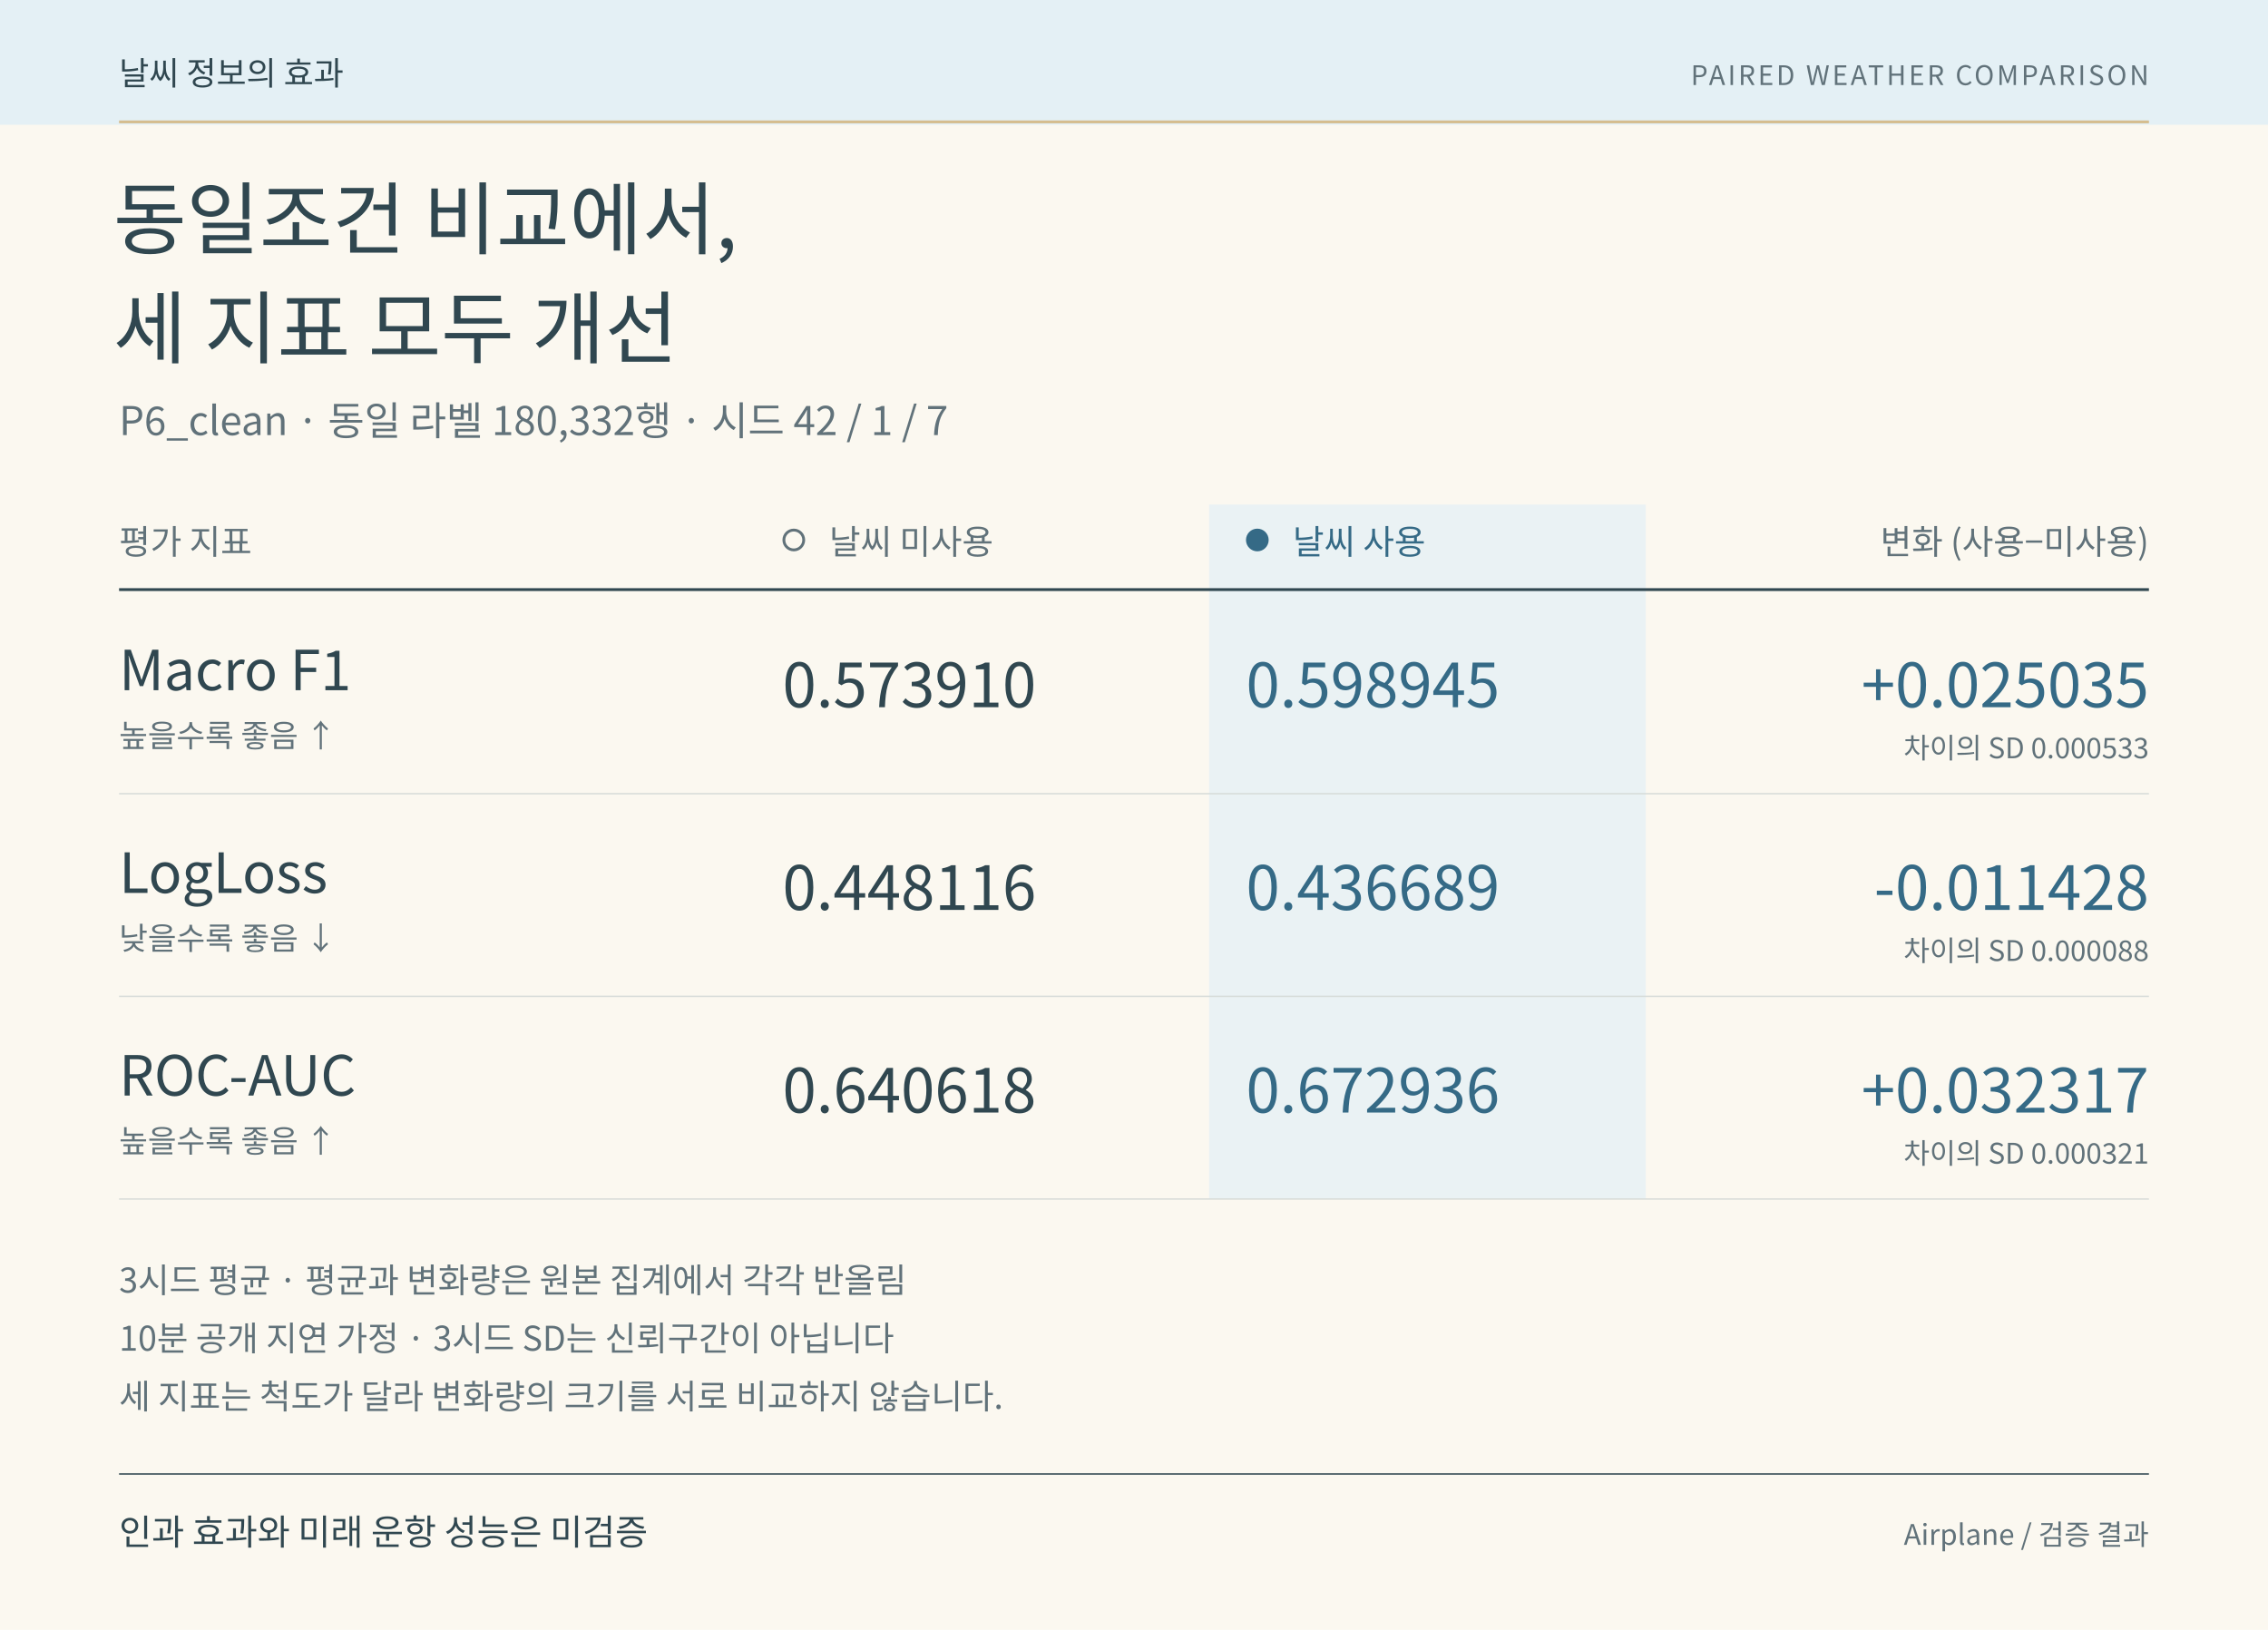
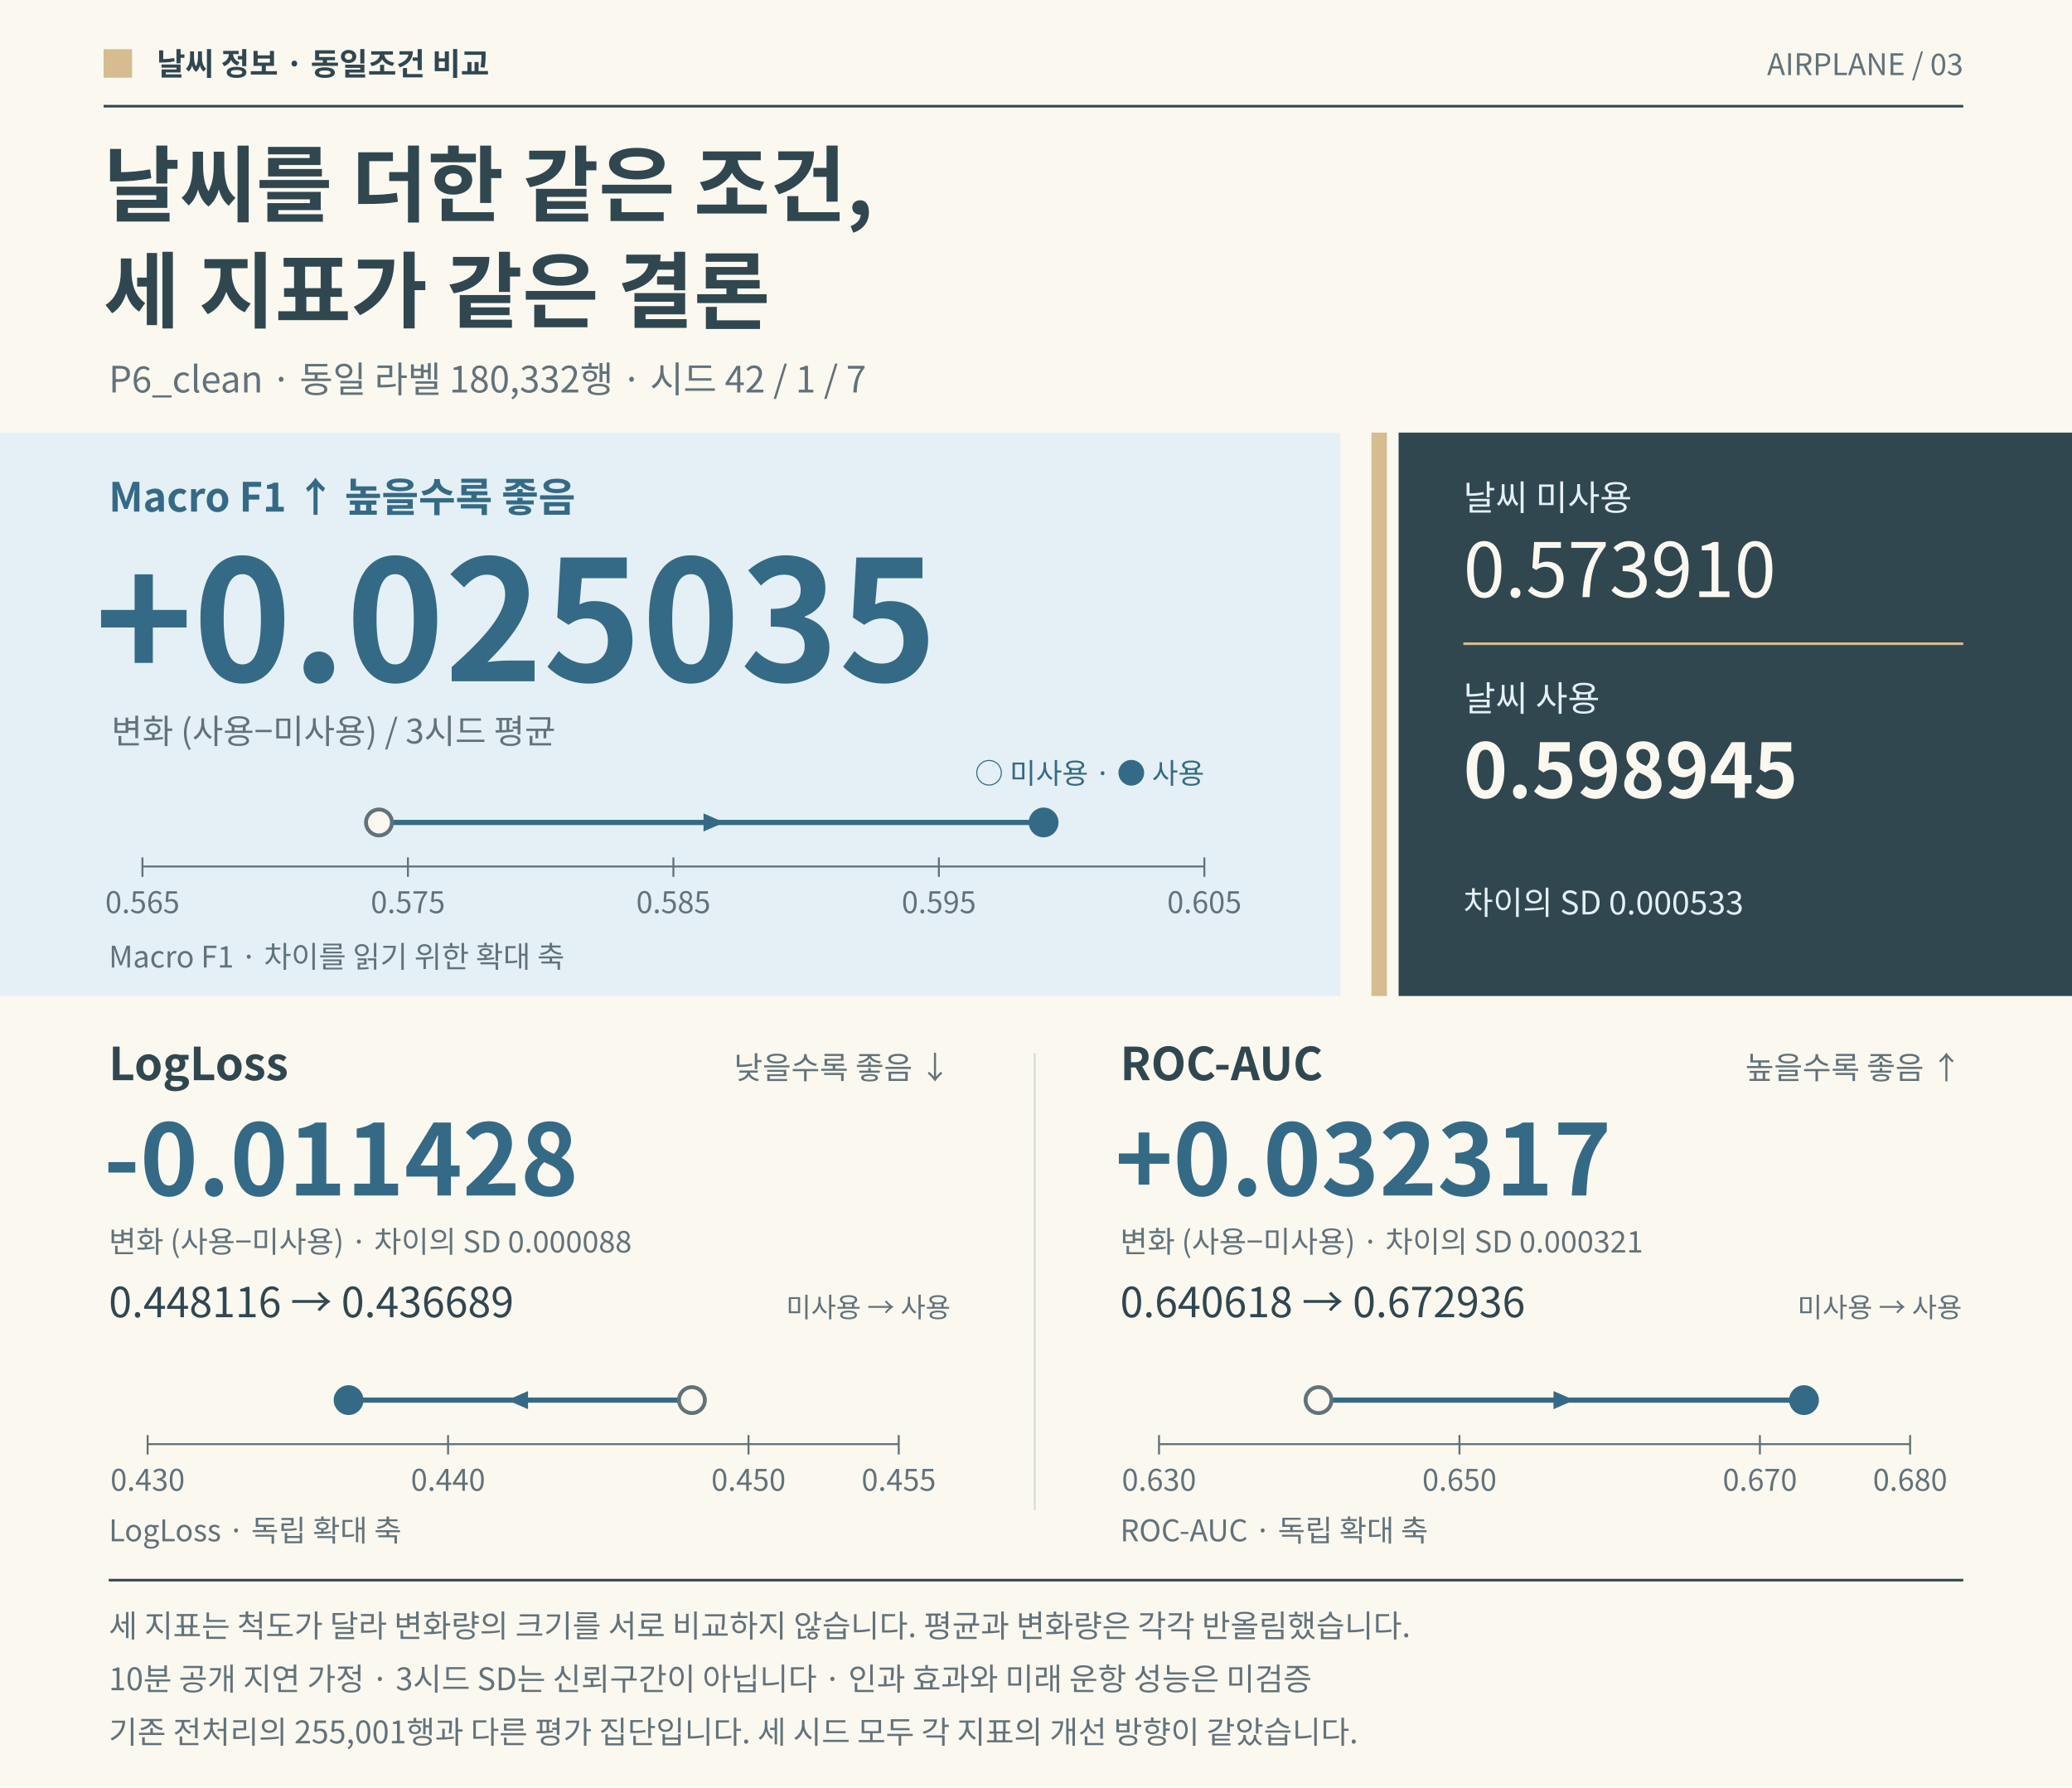
- <svg xmlns="http://www.w3.org/2000/svg" width="1600" height="1150" viewBox="0 0 1600 1150" role="img" aria-labelledby="title desc">
-   <rect width="1600" height="1150" fill="#FBF8F0" />
-   <rect x="0" y="0" width="1600" height="88" fill="#E4F0F5" />
-   <rect x="853" y="356" width="308" height="490" fill="#EAF2F4" />
-   <text x="84" y="60" fill="#304750" font-family="Noto Sans CJK KR, Malgun Gothic, Apple SD Gothic Neo, sans-serif" font-size="23" font-weight="500" text-anchor="start" style="font-variant-numeric:tabular-nums">날씨 정보의 효과</text>
-   <text x="1516" y="60" fill="#61727A" font-family="Noto Sans CJK KR, Malgun Gothic, Apple SD Gothic Neo, sans-serif" font-size="19" font-weight="400" text-anchor="end" style="font-variant-numeric:tabular-nums" letter-spacing="1.8">PAIRED WEATHER COMPARISON</text>
-   <line x1="84" y1="86" x2="1516" y2="86" stroke="#D5BD8F" stroke-width="2" />
-   <text x="80" y="175" fill="#304750" font-family="Noto Sans CJK KR, Malgun Gothic, Apple SD Gothic Neo, sans-serif" font-size="56" font-weight="500" text-anchor="start" style="font-variant-numeric:tabular-nums">동일조건 비교에서,</text>
-   <text x="80" y="252" fill="#304750" font-family="Noto Sans CJK KR, Malgun Gothic, Apple SD Gothic Neo, sans-serif" font-size="56" font-weight="500" text-anchor="start" style="font-variant-numeric:tabular-nums">세 지표 모두 개선</text>
-   <text x="84" y="307" fill="#61727A" font-family="Noto Sans CJK KR, Malgun Gothic, Apple SD Gothic Neo, sans-serif" font-size="28" font-weight="400" text-anchor="start" style="font-variant-numeric:tabular-nums">P6_clean · 동일 라벨 180,332행 · 시드 42 / 1 / 7</text>
-   <text x="84" y="391" fill="#61727A" font-family="Noto Sans CJK KR, Malgun Gothic, Apple SD Gothic Neo, sans-serif" font-size="24" font-weight="400" text-anchor="start" style="font-variant-numeric:tabular-nums">평가 지표</text>
-   <circle cx="560" cy="381" r="7" fill="#FBF8F0" stroke="#61727A" stroke-width="2" />
-   <text x="585" y="391" fill="#61727A" font-family="Noto Sans CJK KR, Malgun Gothic, Apple SD Gothic Neo, sans-serif" font-size="24" font-weight="400" text-anchor="start" style="font-variant-numeric:tabular-nums">날씨 미사용</text>
-   <circle cx="887" cy="381" r="7" fill="#356A86" stroke="#356A86" stroke-width="2" />
-   <text x="912" y="391" fill="#356A86" font-family="Noto Sans CJK KR, Malgun Gothic, Apple SD Gothic Neo, sans-serif" font-size="24" font-weight="500" text-anchor="start" style="font-variant-numeric:tabular-nums">날씨 사용</text>
-   <text x="1516" y="391" fill="#61727A" font-family="Noto Sans CJK KR, Malgun Gothic, Apple SD Gothic Neo, sans-serif" font-size="24" font-weight="400" text-anchor="end" style="font-variant-numeric:tabular-nums">변화 (사용−미사용)</text>
-   <line x1="84" y1="416" x2="1516" y2="416" stroke="#304750" stroke-width="2" />
-   <text x="84" y="487" fill="#304750" font-family="Noto Sans CJK KR, Malgun Gothic, Apple SD Gothic Neo, sans-serif" font-size="39" font-weight="500" text-anchor="start" style="font-variant-numeric:tabular-nums">Macro F1</text>
-   <text x="84" y="527" fill="#61727A" font-family="Noto Sans CJK KR, Malgun Gothic, Apple SD Gothic Neo, sans-serif" font-size="22" font-weight="400" text-anchor="start" style="font-variant-numeric:tabular-nums">높을수록 좋음 ↑</text>
-   <text x="552" y="499" fill="#304750" font-family="Noto Sans CJK KR, Malgun Gothic, Apple SD Gothic Neo, sans-serif" font-size="43" font-weight="400" text-anchor="start" style="font-variant-numeric:tabular-nums">0.573910</text>
-   <text x="879" y="499" fill="#356A86" font-family="Noto Sans CJK KR, Malgun Gothic, Apple SD Gothic Neo, sans-serif" font-size="43" font-weight="500" text-anchor="start" style="font-variant-numeric:tabular-nums">0.598945</text>
-   <text x="1516" y="499" fill="#356A86" font-family="Noto Sans CJK KR, Malgun Gothic, Apple SD Gothic Neo, sans-serif" font-size="43" font-weight="500" text-anchor="end" style="font-variant-numeric:tabular-nums">+0.025035</text>
-   <text x="1516" y="535" fill="#61727A" font-family="Noto Sans CJK KR, Malgun Gothic, Apple SD Gothic Neo, sans-serif" font-size="20" font-weight="400" text-anchor="end" style="font-variant-numeric:tabular-nums">차이의 SD 0.000533</text>
-   <line x1="84" y1="560" x2="1516" y2="560" stroke="#D7DCD9" stroke-width="1" />
-   <text x="84" y="630" fill="#304750" font-family="Noto Sans CJK KR, Malgun Gothic, Apple SD Gothic Neo, sans-serif" font-size="39" font-weight="500" text-anchor="start" style="font-variant-numeric:tabular-nums">LogLoss</text>
-   <text x="84" y="670" fill="#61727A" font-family="Noto Sans CJK KR, Malgun Gothic, Apple SD Gothic Neo, sans-serif" font-size="22" font-weight="400" text-anchor="start" style="font-variant-numeric:tabular-nums">낮을수록 좋음 ↓</text>
-   <text x="552" y="642" fill="#304750" font-family="Noto Sans CJK KR, Malgun Gothic, Apple SD Gothic Neo, sans-serif" font-size="43" font-weight="400" text-anchor="start" style="font-variant-numeric:tabular-nums">0.448116</text>
-   <text x="879" y="642" fill="#356A86" font-family="Noto Sans CJK KR, Malgun Gothic, Apple SD Gothic Neo, sans-serif" font-size="43" font-weight="500" text-anchor="start" style="font-variant-numeric:tabular-nums">0.436689</text>
-   <text x="1516" y="642" fill="#356A86" font-family="Noto Sans CJK KR, Malgun Gothic, Apple SD Gothic Neo, sans-serif" font-size="43" font-weight="500" text-anchor="end" style="font-variant-numeric:tabular-nums">-0.011428</text>
-   <text x="1516" y="678" fill="#61727A" font-family="Noto Sans CJK KR, Malgun Gothic, Apple SD Gothic Neo, sans-serif" font-size="20" font-weight="400" text-anchor="end" style="font-variant-numeric:tabular-nums">차이의 SD 0.000088</text>
-   <line x1="84" y1="703" x2="1516" y2="703" stroke="#D7DCD9" stroke-width="1" />
-   <text x="84" y="773" fill="#304750" font-family="Noto Sans CJK KR, Malgun Gothic, Apple SD Gothic Neo, sans-serif" font-size="39" font-weight="500" text-anchor="start" style="font-variant-numeric:tabular-nums">ROC-AUC</text>
-   <text x="84" y="813" fill="#61727A" font-family="Noto Sans CJK KR, Malgun Gothic, Apple SD Gothic Neo, sans-serif" font-size="22" font-weight="400" text-anchor="start" style="font-variant-numeric:tabular-nums">높을수록 좋음 ↑</text>
-   <text x="552" y="785" fill="#304750" font-family="Noto Sans CJK KR, Malgun Gothic, Apple SD Gothic Neo, sans-serif" font-size="43" font-weight="400" text-anchor="start" style="font-variant-numeric:tabular-nums">0.640618</text>
-   <text x="879" y="785" fill="#356A86" font-family="Noto Sans CJK KR, Malgun Gothic, Apple SD Gothic Neo, sans-serif" font-size="43" font-weight="500" text-anchor="start" style="font-variant-numeric:tabular-nums">0.672936</text>
-   <text x="1516" y="785" fill="#356A86" font-family="Noto Sans CJK KR, Malgun Gothic, Apple SD Gothic Neo, sans-serif" font-size="43" font-weight="500" text-anchor="end" style="font-variant-numeric:tabular-nums">+0.032317</text>
-   <text x="1516" y="821" fill="#61727A" font-family="Noto Sans CJK KR, Malgun Gothic, Apple SD Gothic Neo, sans-serif" font-size="20" font-weight="400" text-anchor="end" style="font-variant-numeric:tabular-nums">차이의 SD 0.000321</text>
-   <line x1="84" y1="846" x2="1516" y2="846" stroke="#D7DCD9" stroke-width="1" />
-   <text x="84" y="912" fill="#61727A" font-family="Noto Sans CJK KR, Malgun Gothic, Apple SD Gothic Neo, sans-serif" font-size="24" font-weight="400" text-anchor="start" style="font-variant-numeric:tabular-nums">3시드 평균 · 평균과 변화량은 원본 집계에서 각각 반올림</text>
-   <text x="84" y="953" fill="#61727A" font-family="Noto Sans CJK KR, Malgun Gothic, Apple SD Gothic Neo, sans-serif" font-size="24" font-weight="400" text-anchor="start" style="font-variant-numeric:tabular-nums">10분 공개 지연 가정 · 3시드 SD는 신뢰구간이 아닙니다</text>
-   <text x="84" y="994" fill="#61727A" font-family="Noto Sans CJK KR, Malgun Gothic, Apple SD Gothic Neo, sans-serif" font-size="24" font-weight="400" text-anchor="start" style="font-variant-numeric:tabular-nums">세 지표는 척도가 달라 변화량의 크기를 서로 비교하지 않습니다.</text>
-   <line x1="84" y1="1040" x2="1516" y2="1040" stroke="#304750" stroke-width="1" />
-   <text x="84" y="1090" fill="#304750" font-family="Noto Sans CJK KR, Malgun Gothic, Apple SD Gothic Neo, sans-serif" font-size="25" font-weight="500" text-anchor="start" style="font-variant-numeric:tabular-nums">인과 효과와 미래 운항 성능은 미검증</text>
-   <text x="1516" y="1090" fill="#61727A" font-family="Noto Sans CJK KR, Malgun Gothic, Apple SD Gothic Neo, sans-serif" font-size="20" font-weight="400" text-anchor="end" style="font-variant-numeric:tabular-nums">Airplane / 검증 결과</text>
+ <svg xmlns="http://www.w3.org/2000/svg" width="1600" height="1380" viewBox="0 0 1600 1380" role="img" aria-labelledby="title desc" data-design="flight-magazine-c" data-chart-type="asymmetric-paired-metric-strips">
+   <style>text{font-family:"Noto Sans CJK KR","Malgun Gothic","Apple SD Gothic Neo",sans-serif;font-variant-numeric:tabular-nums}</style>
+   <rect width="1600" height="1380" fill="#FBF8F0" />
+   <rect x="0.000" y="334.000" width="1035.000" height="435.000" fill="#E4F0F5" />
+   <rect x="1080.000" y="334.000" width="520.000" height="435.000" fill="#304750" />
+   <rect x="1059.000" y="334.000" width="12.000" height="435.000" fill="#D5BD8F" />
+   <rect x="80.000" y="38.000" width="22.000" height="22.000" fill="#D5BD8F" />
+   <text x="121.000" y="58.000" font-size="24" fill="#304750" font-weight="600" text-anchor="start">날씨 정보 · 동일조건 비교</text>
+   <text x="1516.000" y="58.000" font-size="23" fill="#61727A" font-weight="400" text-anchor="end">AIRPLANE  /  03</text>
+   <line x1="80.000" y1="82.000" x2="1516.000" y2="82.000" stroke="#304750" stroke-width="2" />
+   <text x="80.000" y="166.000" font-size="64" fill="#304750" font-weight="700" text-anchor="start" style="font-family:Noto Sans CJK KR, Malgun Gothic, Apple SD Gothic Neo, sans-serif">날씨를 더한 같은 조건,</text>
+   <text x="80.000" y="248.000" font-size="64" fill="#304750" font-weight="700" text-anchor="start" style="font-family:Noto Sans CJK KR, Malgun Gothic, Apple SD Gothic Neo, sans-serif">세 지표가 같은 결론</text>
+   <text x="84.000" y="303.000" font-size="28" fill="#61727A" font-weight="400" text-anchor="start">P6_clean · 동일 라벨 180,332행 · 시드 42 / 1 / 7</text>
+   <text x="84.000" y="395.000" font-size="31" fill="#356A86" font-weight="600" text-anchor="start">Macro F1 ↑ 높을수록 좋음</text>
+   <text x="73.000" y="526.000" font-size="129" fill="#356A86" font-weight="700" text-anchor="start" style="font-family:Noto Sans CJK KR, Malgun Gothic, Apple SD Gothic Neo, sans-serif">+0.025035</text>
+   <text x="86.000" y="574.000" font-size="26" fill="#61727A" font-weight="400" text-anchor="start">변화 (사용−미사용) / 3시드 평균</text>
+   <text x="930.000" y="605.000" font-size="22" fill="#356A86" font-weight="400" text-anchor="end">○ 미사용 · ● 사용</text>
+   <line x1="110.000" y1="669.000" x2="930.000" y2="669.000" stroke="#61727A" stroke-width="1.5" />
+   <line x1="110.000" y1="662.000" x2="110.000" y2="677.000" stroke="#61727A" stroke-width="1.5" />
+   <text x="110.000" y="705.000" font-size="23" fill="#61727A" font-weight="400" text-anchor="middle">0.565</text>
+   <line x1="315.000" y1="662.000" x2="315.000" y2="677.000" stroke="#61727A" stroke-width="1.5" />
+   <text x="315.000" y="705.000" font-size="23" fill="#61727A" font-weight="400" text-anchor="middle">0.575</text>
+   <line x1="520.000" y1="662.000" x2="520.000" y2="677.000" stroke="#61727A" stroke-width="1.5" />
+   <text x="520.000" y="705.000" font-size="23" fill="#61727A" font-weight="400" text-anchor="middle">0.585</text>
+   <line x1="725.000" y1="662.000" x2="725.000" y2="677.000" stroke="#61727A" stroke-width="1.5" />
+   <text x="725.000" y="705.000" font-size="23" fill="#61727A" font-weight="400" text-anchor="middle">0.595</text>
+   <line x1="930.000" y1="662.000" x2="930.000" y2="677.000" stroke="#61727A" stroke-width="1.5" />
+   <text x="930.000" y="705.000" font-size="23" fill="#61727A" font-weight="400" text-anchor="middle">0.605</text>
+   <line x1="292.651" y1="635.000" x2="805.876" y2="635.000" stroke="#356A86" stroke-width="4" />
+   <polygon points="559.263,635.000 543.263,628.000 543.263,642.000" fill="#356A86" />
+   <circle cx="292.651" cy="635.000" r="10" fill="#FBF8F0" stroke="#61727A" stroke-width="3" />
+   <circle cx="805.876" cy="635.000" r="10" fill="#356A86" stroke="#356A86" stroke-width="3" />
+   <text x="84.000" y="747.000" font-size="23" fill="#61727A" font-weight="400" text-anchor="start">Macro F1 · 차이를 읽기 위한 확대 축</text>
+   <text x="1130.000" y="394.000" font-size="27" fill="#E4F0F5" font-weight="400" text-anchor="start">날씨 미사용</text>
+   <text x="1130.000" y="461.000" font-size="58" fill="#FBF8F0" font-weight="500" text-anchor="start" style="font-family:Noto Sans CJK KR, Malgun Gothic, Apple SD Gothic Neo, sans-serif">0.573910</text>
+   <line x1="1130.000" y1="497.000" x2="1516.000" y2="497.000" stroke="#D5BD8F" stroke-width="2" />
+   <text x="1130.000" y="549.000" font-size="27" fill="#E4F0F5" font-weight="400" text-anchor="start">날씨 사용</text>
+   <text x="1130.000" y="616.000" font-size="58" fill="#FBF8F0" font-weight="700" text-anchor="start" style="font-family:Noto Sans CJK KR, Malgun Gothic, Apple SD Gothic Neo, sans-serif">0.598945</text>
+   <text x="1130.000" y="706.000" font-size="25" fill="#E4F0F5" font-weight="400" text-anchor="start">차이의 SD 0.000533</text>
+   <line x1="799.000" y1="813.000" x2="799.000" y2="1166.000" stroke="#D7DCD9" stroke-width="1.5" />
+   <text x="84.000" y="834.000" font-size="35" fill="#304750" font-weight="600" text-anchor="start">LogLoss</text>
+   <text x="734.000" y="833.000" font-size="24" fill="#61727A" font-weight="400" text-anchor="end">낮을수록 좋음 ↓</text>
+   <text x="80.000" y="923.000" font-size="76" fill="#356A86" font-weight="700" text-anchor="start" style="font-family:Noto Sans CJK KR, Malgun Gothic, Apple SD Gothic Neo, sans-serif">-0.011428</text>
+   <text x="84.000" y="967.000" font-size="23" fill="#61727A" font-weight="400" text-anchor="start">변화 (사용−미사용) · 차이의 SD 0.000088</text>
+   <text x="84.000" y="1017.000" font-size="32" fill="#304750" font-weight="500" text-anchor="start">0.448116 → 0.436689</text>
+   <text x="734.000" y="1017.000" font-size="21" fill="#61727A" font-weight="400" text-anchor="end">미사용 → 사용</text>
+   <line x1="114.000" y1="1115.000" x2="694.000" y2="1115.000" stroke="#61727A" stroke-width="1.5" />
+   <line x1="114.000" y1="1108.000" x2="114.000" y2="1123.000" stroke="#61727A" stroke-width="1.5" />
+   <text x="114.000" y="1151.000" font-size="23" fill="#61727A" font-weight="400" text-anchor="middle">0.430</text>
+   <line x1="346.000" y1="1108.000" x2="346.000" y2="1123.000" stroke="#61727A" stroke-width="1.5" />
+   <text x="346.000" y="1151.000" font-size="23" fill="#61727A" font-weight="400" text-anchor="middle">0.440</text>
+   <line x1="578.000" y1="1108.000" x2="578.000" y2="1123.000" stroke="#61727A" stroke-width="1.5" />
+   <text x="578.000" y="1151.000" font-size="23" fill="#61727A" font-weight="400" text-anchor="middle">0.450</text>
+   <line x1="694.000" y1="1108.000" x2="694.000" y2="1123.000" stroke="#61727A" stroke-width="1.5" />
+   <text x="694.000" y="1151.000" font-size="23" fill="#61727A" font-weight="400" text-anchor="middle">0.455</text>
+   <line x1="534.299" y1="1081.000" x2="269.179" y2="1081.000" stroke="#356A86" stroke-width="4" />
+   <polygon points="391.739,1081.000 407.739,1074.000 407.739,1088.000" fill="#356A86" />
+   <circle cx="534.299" cy="1081.000" r="10" fill="#FBF8F0" stroke="#61727A" stroke-width="3" />
+   <circle cx="269.179" cy="1081.000" r="10" fill="#356A86" stroke="#356A86" stroke-width="3" />
+   <text x="84.000" y="1190.000" font-size="23" fill="#61727A" font-weight="400" text-anchor="start">LogLoss · 독립 확대 축</text>
+   <text x="865.000" y="834.000" font-size="35" fill="#304750" font-weight="600" text-anchor="start">ROC-AUC</text>
+   <text x="1515.000" y="833.000" font-size="24" fill="#61727A" font-weight="400" text-anchor="end">높을수록 좋음 ↑</text>
+   <text x="861.000" y="923.000" font-size="76" fill="#356A86" font-weight="700" text-anchor="start" style="font-family:Noto Sans CJK KR, Malgun Gothic, Apple SD Gothic Neo, sans-serif">+0.032317</text>
+   <text x="865.000" y="967.000" font-size="23" fill="#61727A" font-weight="400" text-anchor="start">변화 (사용−미사용) · 차이의 SD 0.000321</text>
+   <text x="865.000" y="1017.000" font-size="32" fill="#304750" font-weight="500" text-anchor="start">0.640618 → 0.672936</text>
+   <text x="1515.000" y="1017.000" font-size="21" fill="#61727A" font-weight="400" text-anchor="end">미사용 → 사용</text>
+   <line x1="895.000" y1="1115.000" x2="1475.000" y2="1115.000" stroke="#61727A" stroke-width="1.5" />
+   <line x1="895.000" y1="1108.000" x2="895.000" y2="1123.000" stroke="#61727A" stroke-width="1.5" />
+   <text x="895.000" y="1151.000" font-size="23" fill="#61727A" font-weight="400" text-anchor="middle">0.630</text>
+   <line x1="1127.000" y1="1108.000" x2="1127.000" y2="1123.000" stroke="#61727A" stroke-width="1.5" />
+   <text x="1127.000" y="1151.000" font-size="23" fill="#61727A" font-weight="400" text-anchor="middle">0.650</text>
+   <line x1="1359.000" y1="1108.000" x2="1359.000" y2="1123.000" stroke="#61727A" stroke-width="1.5" />
+   <text x="1359.000" y="1151.000" font-size="23" fill="#61727A" font-weight="400" text-anchor="middle">0.670</text>
+   <line x1="1475.000" y1="1108.000" x2="1475.000" y2="1123.000" stroke="#61727A" stroke-width="1.5" />
+   <text x="1475.000" y="1151.000" font-size="23" fill="#61727A" font-weight="400" text-anchor="middle">0.680</text>
+   <line x1="1018.172" y1="1081.000" x2="1393.052" y2="1081.000" stroke="#356A86" stroke-width="4" />
+   <polygon points="1215.612,1081.000 1199.612,1074.000 1199.612,1088.000" fill="#356A86" />
+   <circle cx="1018.172" cy="1081.000" r="10" fill="#FBF8F0" stroke="#61727A" stroke-width="3" />
+   <circle cx="1393.052" cy="1081.000" r="10" fill="#356A86" stroke="#356A86" stroke-width="3" />
+   <text x="865.000" y="1190.000" font-size="23" fill="#61727A" font-weight="400" text-anchor="start">ROC-AUC · 독립 확대 축</text>
+   <line x1="84.000" y1="1220.000" x2="1516.000" y2="1220.000" stroke="#304750" stroke-width="2" />
+   <text x="84.000" y="1264.000" font-size="24" fill="#61727A" font-weight="400" text-anchor="start">세 지표는 척도가 달라 변화량의 크기를 서로 비교하지 않습니다. 평균과 변화량은 각각 반올림했습니다.</text>
+   <text x="84.000" y="1305.000" font-size="24" fill="#61727A" font-weight="400" text-anchor="start">10분 공개 지연 가정 · 3시드 SD는 신뢰구간이 아닙니다 · 인과 효과와 미래 운항 성능은 미검증</text>
+   <text x="84.000" y="1346.000" font-size="24" fill="#61727A" font-weight="400" text-anchor="start">기존 전처리의 255,001행과 다른 평가 집단입니다. 세 시드 모두 각 지표의 개선 방향이 같았습니다.</text>
</svg>
